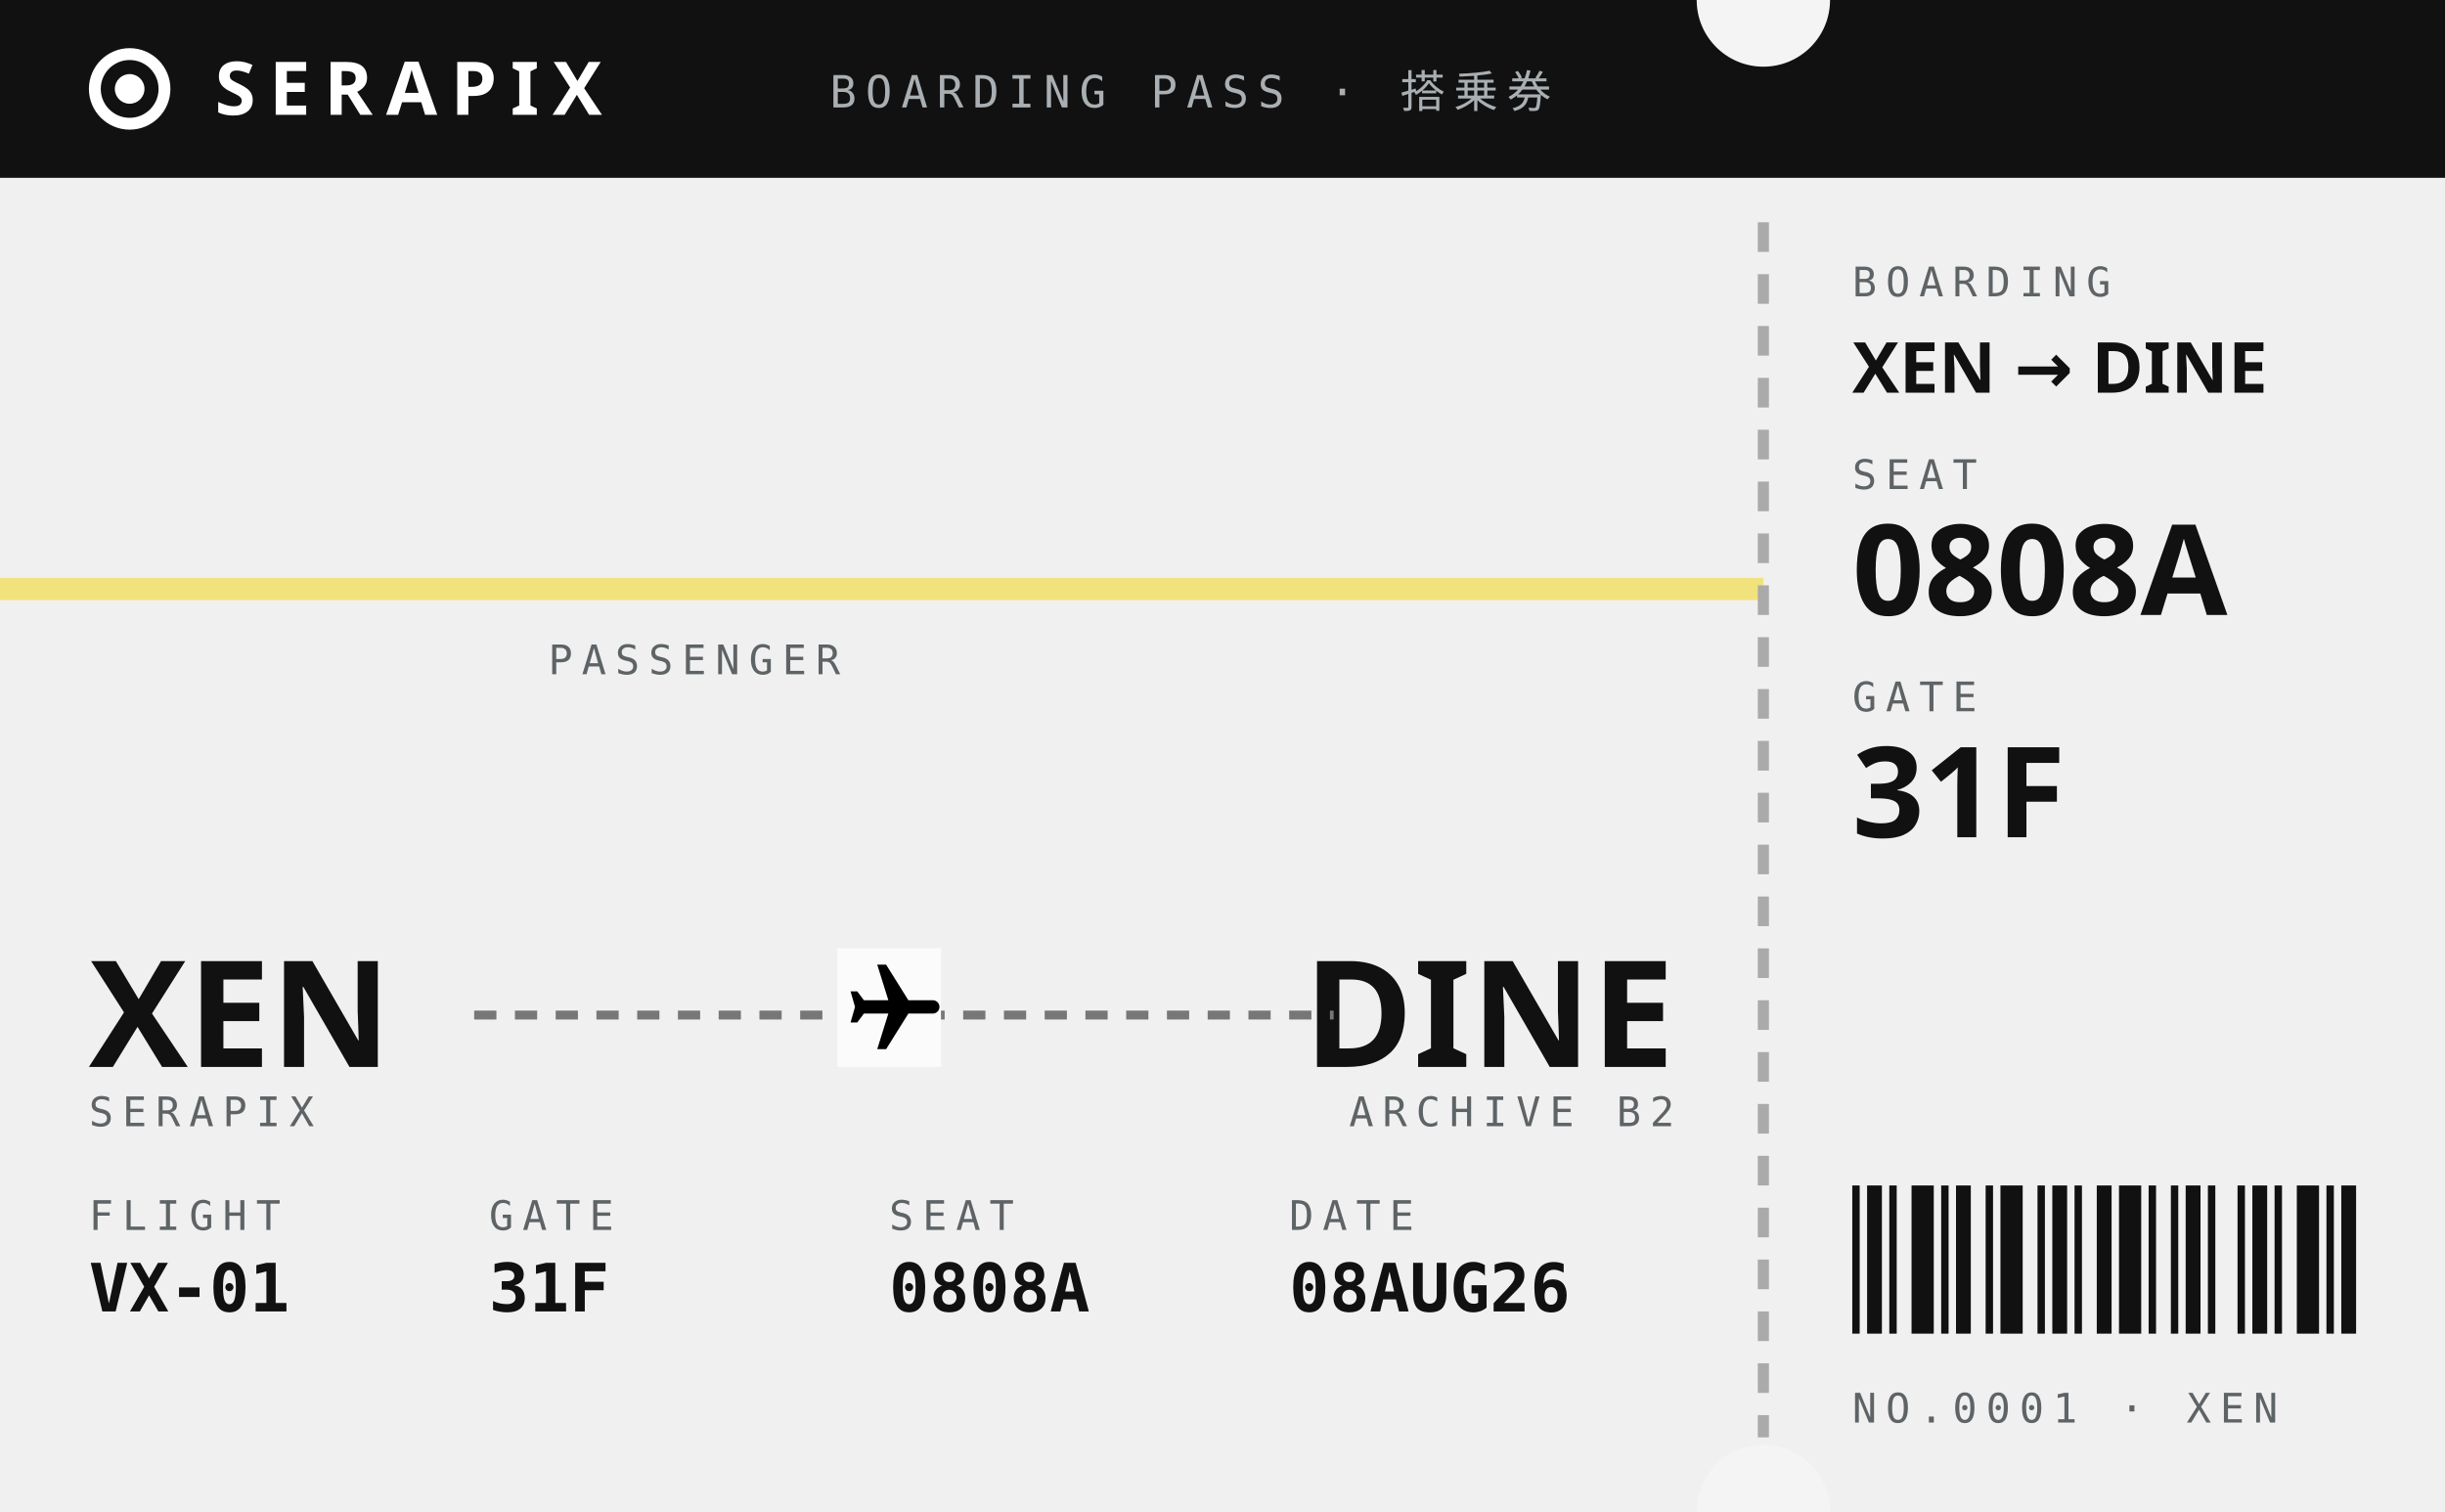
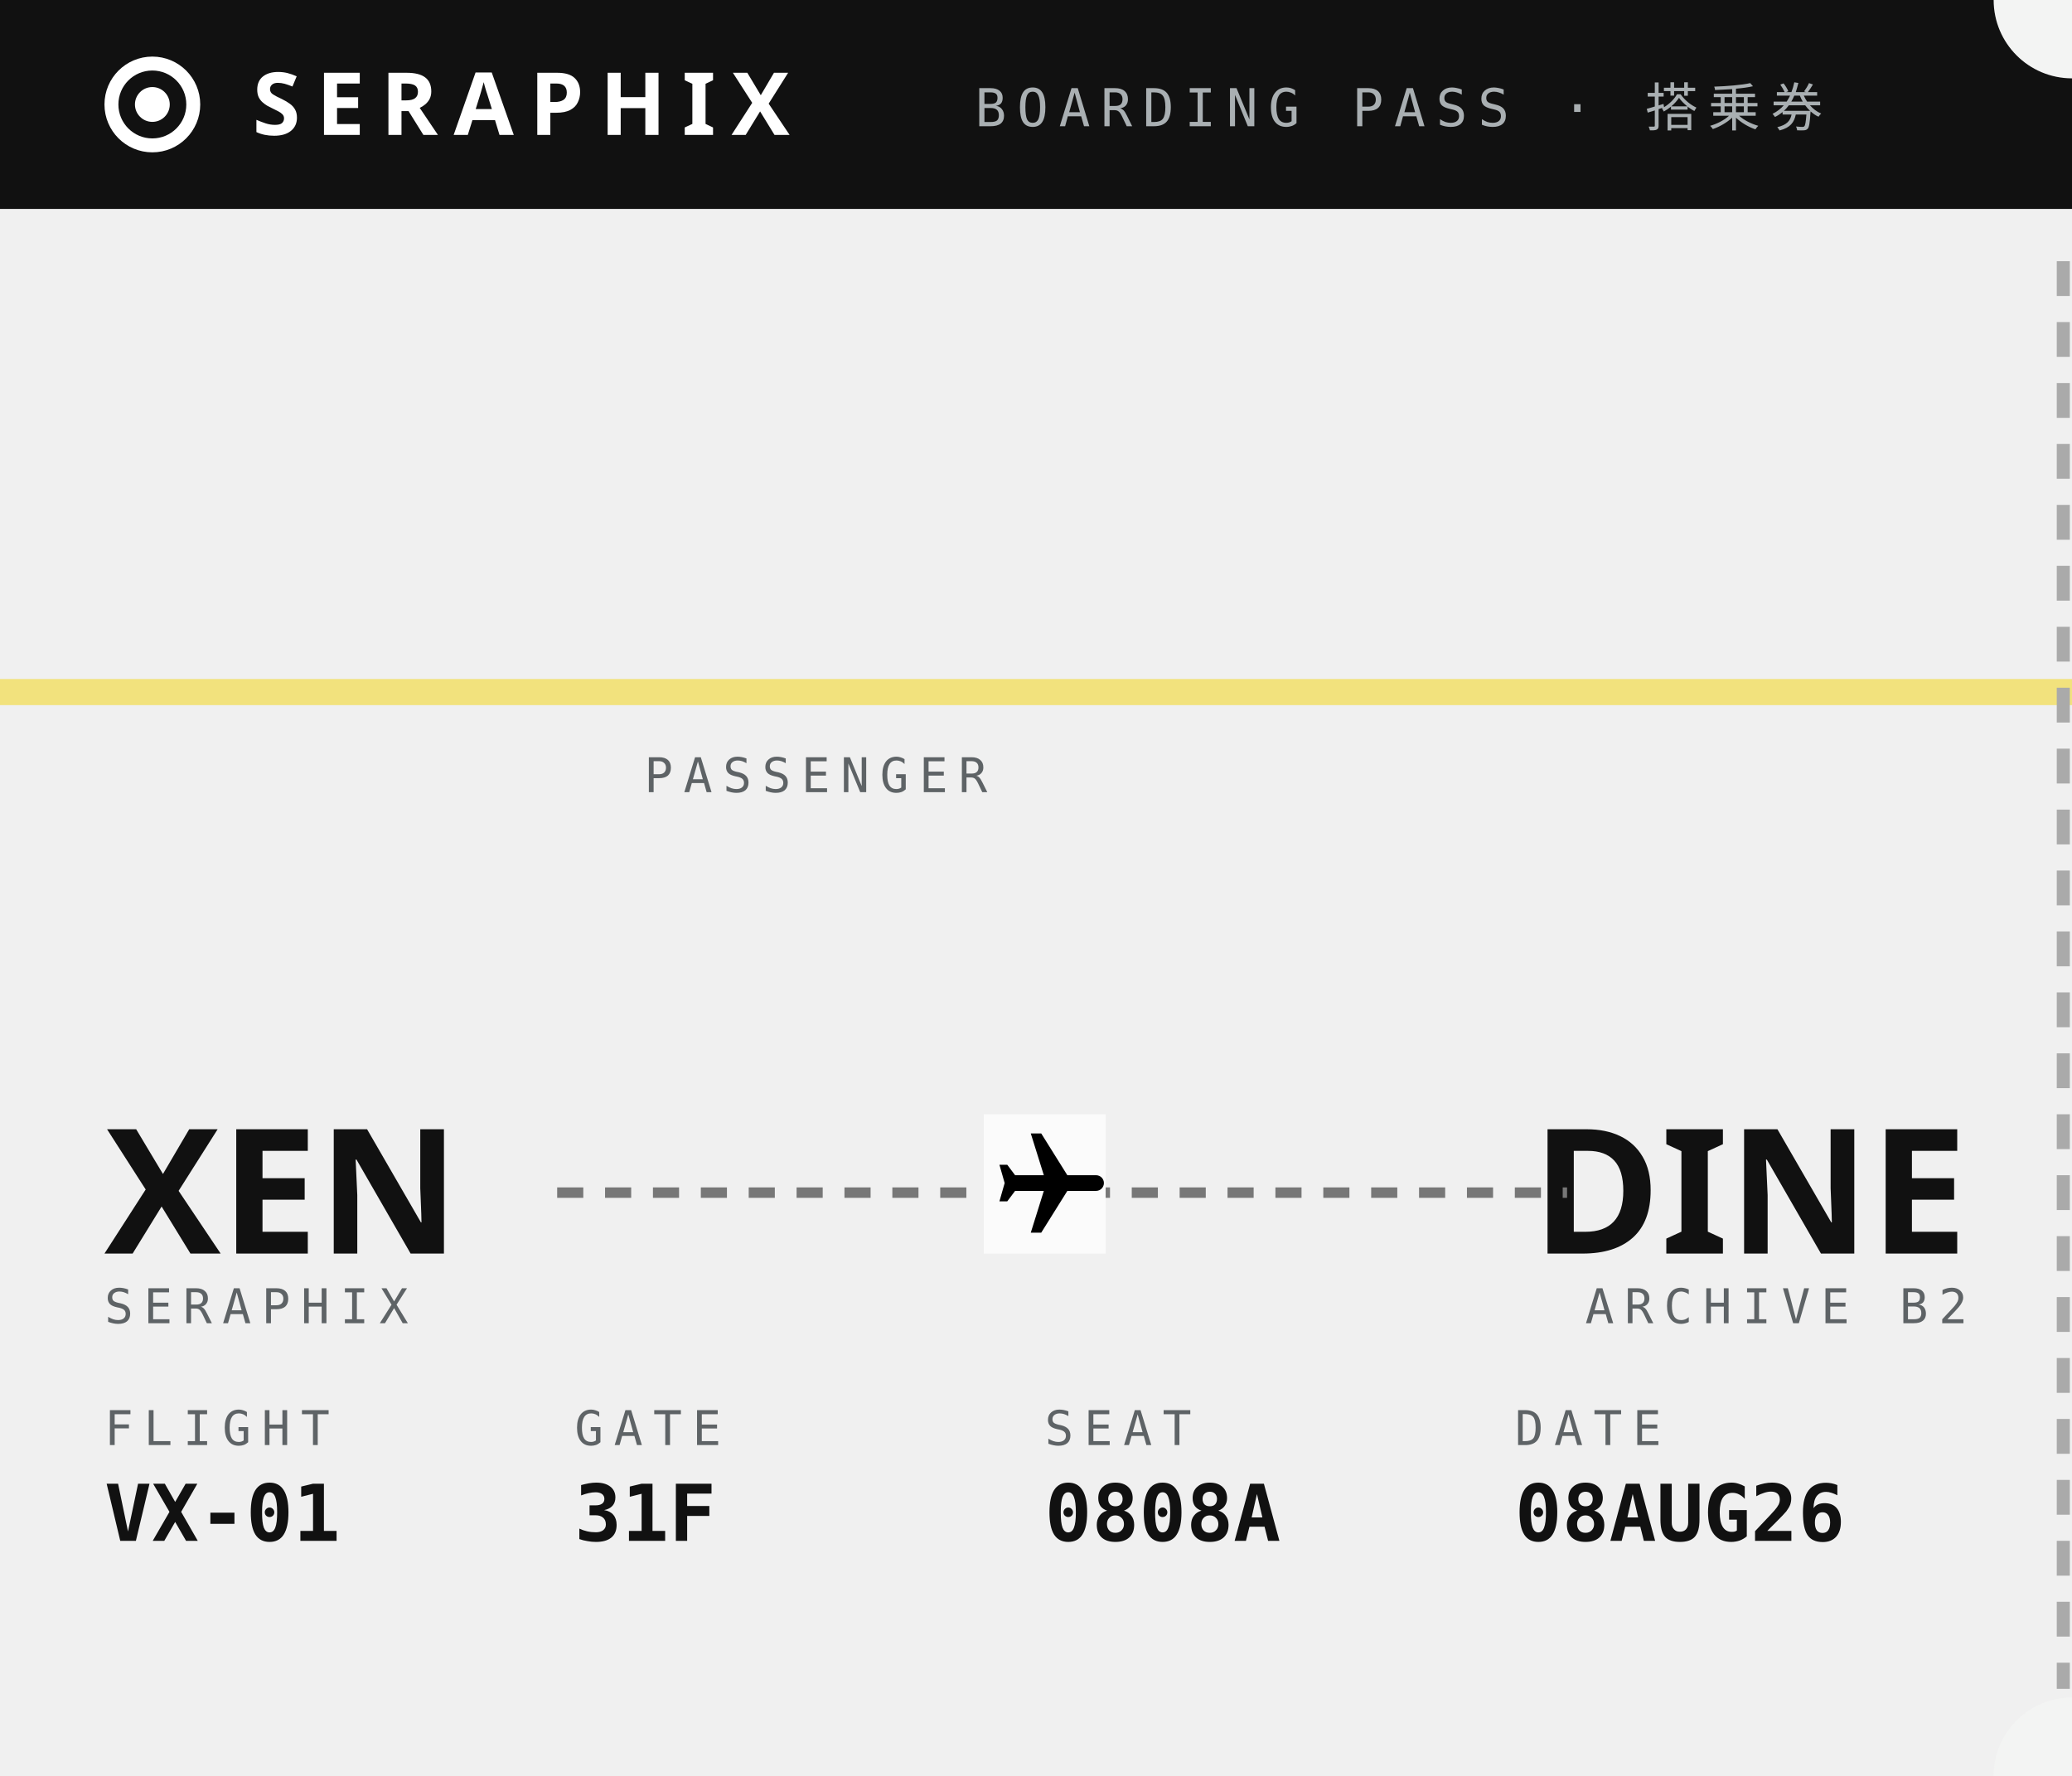
- <svg xmlns="http://www.w3.org/2000/svg" width="330" height="204">
+ <svg xmlns="http://www.w3.org/2000/svg" width="238" height="204">
  <style>text{font:400 6.5px 'IBM Plex Mono',Menlo,monospace;letter-spacing:1.2px;fill:#5E6366}.s{font-size:5.5px}.v{font-weight:600;font-size:9px;fill:#111;letter-spacing:0}.b{font:900 20px 'Arial Black',sans-serif;fill:#111;letter-spacing:0}.j{font:800 11px 'Hiragino Sans','Noto Sans JP',sans-serif;fill:#111;letter-spacing:2px}</style>
-   <rect width="330" height="24" fill="#111" />
+   <rect width="238" height="24" fill="#111" />
  <circle cx="17.5" cy="12" r="4.7" fill="none" stroke="#fff" stroke-width="1.6" />
  <circle cx="17.5" cy="12" r="2" fill="#fff" />
-   <text class="b" x="29" y="15.5" style="font-size:10px;letter-spacing:1.8px;fill:#fff">SERAPIX</text>
+   <text class="b" x="29" y="15.5" style="font-size:10px;letter-spacing:1.8px;fill:#fff">SERAPHIX</text>
  <text x="112" y="14.5" style="font-size:6px;fill:#A9AFB2">BOARDING PASS · 搭乗券</text>
  <rect y="78" width="238" height="3" fill="#F2E27D" />
  <text class="s" x="74" y="91">PASSENGER</text>
  <text class="b" x="12" y="144">XEN</text>
  <text class="b" x="226" y="144" text-anchor="end">DINE</text>
-   <text class="s" x="12" y="152">SERAPIX</text>
+   <text class="s" x="12" y="152">SERAPHIX</text>
  <text class="s" x="226" y="152" text-anchor="end">ARCHIVE B2</text>
  <path d="M64 137H180" stroke="#777" stroke-width="1.2" stroke-dasharray="3 2.5" />
  <rect x="113" y="128" width="14" height="16" fill="#FBFBFB" />
  <path transform="translate(128 129) rotate(90) scale(.6)" d="M21 16v-2l-8-5V3.5a1.5 1.5 0 0 0-3 0V9l-8 5v2l8-2.5V19l-2 1.5V22l3.5-1 3.5 1v-1.5L13 19v-5.5z" />
  <text class="s" x="12" y="166">FLIGHT</text>
  <text class="v" x="12" y="177">VX-01</text>
  <text class="s" x="66" y="166">GATE</text>
  <text class="v" x="66" y="177">31F</text>
  <text class="s" x="120" y="166">SEAT</text>
  <text class="v" x="120" y="177">0808A</text>
  <text class="s" x="174" y="166">DATE</text>
  <text class="v" x="174" y="177">08AUG26</text>
-   <path d="M238 30V194" stroke="#aaa" stroke-width="1.5" stroke-dasharray="4 3" />
-   <text class="s" x="250" y="40">BOARDING</text>
-   <text class="b" x="250" y="53" style="font-size:9.5px">XEN → DINE</text>
-   <text class="s" x="250" y="66">SEAT</text>
-   <text class="b" x="250" y="83" style="font-size:17px">0808A</text>
-   <text class="s" x="250" y="96">GATE</text>
-   <text class="b" x="250" y="113" style="font-size:17px">31F</text>
-   <path d="M250 170H318" stroke="#111" stroke-width="20" stroke-dasharray="1 1 2 1 1 2 3 1 1 1 2 2 1 1 3 2 1 1 2 1 1 2 2 1 3 1 1 2 1 1 2 1 1 3" />
-   <text class="s" x="250" y="192">NO.0001 · XEN</text>
+   <path d="M237 30V194" stroke="#aaa" stroke-width="1.5" stroke-dasharray="4 3" />
  <circle cx="238" r="9" fill="#F3F4F3" />
  <circle cx="238" cy="204" r="9" fill="#F3F4F3" />
</svg>
